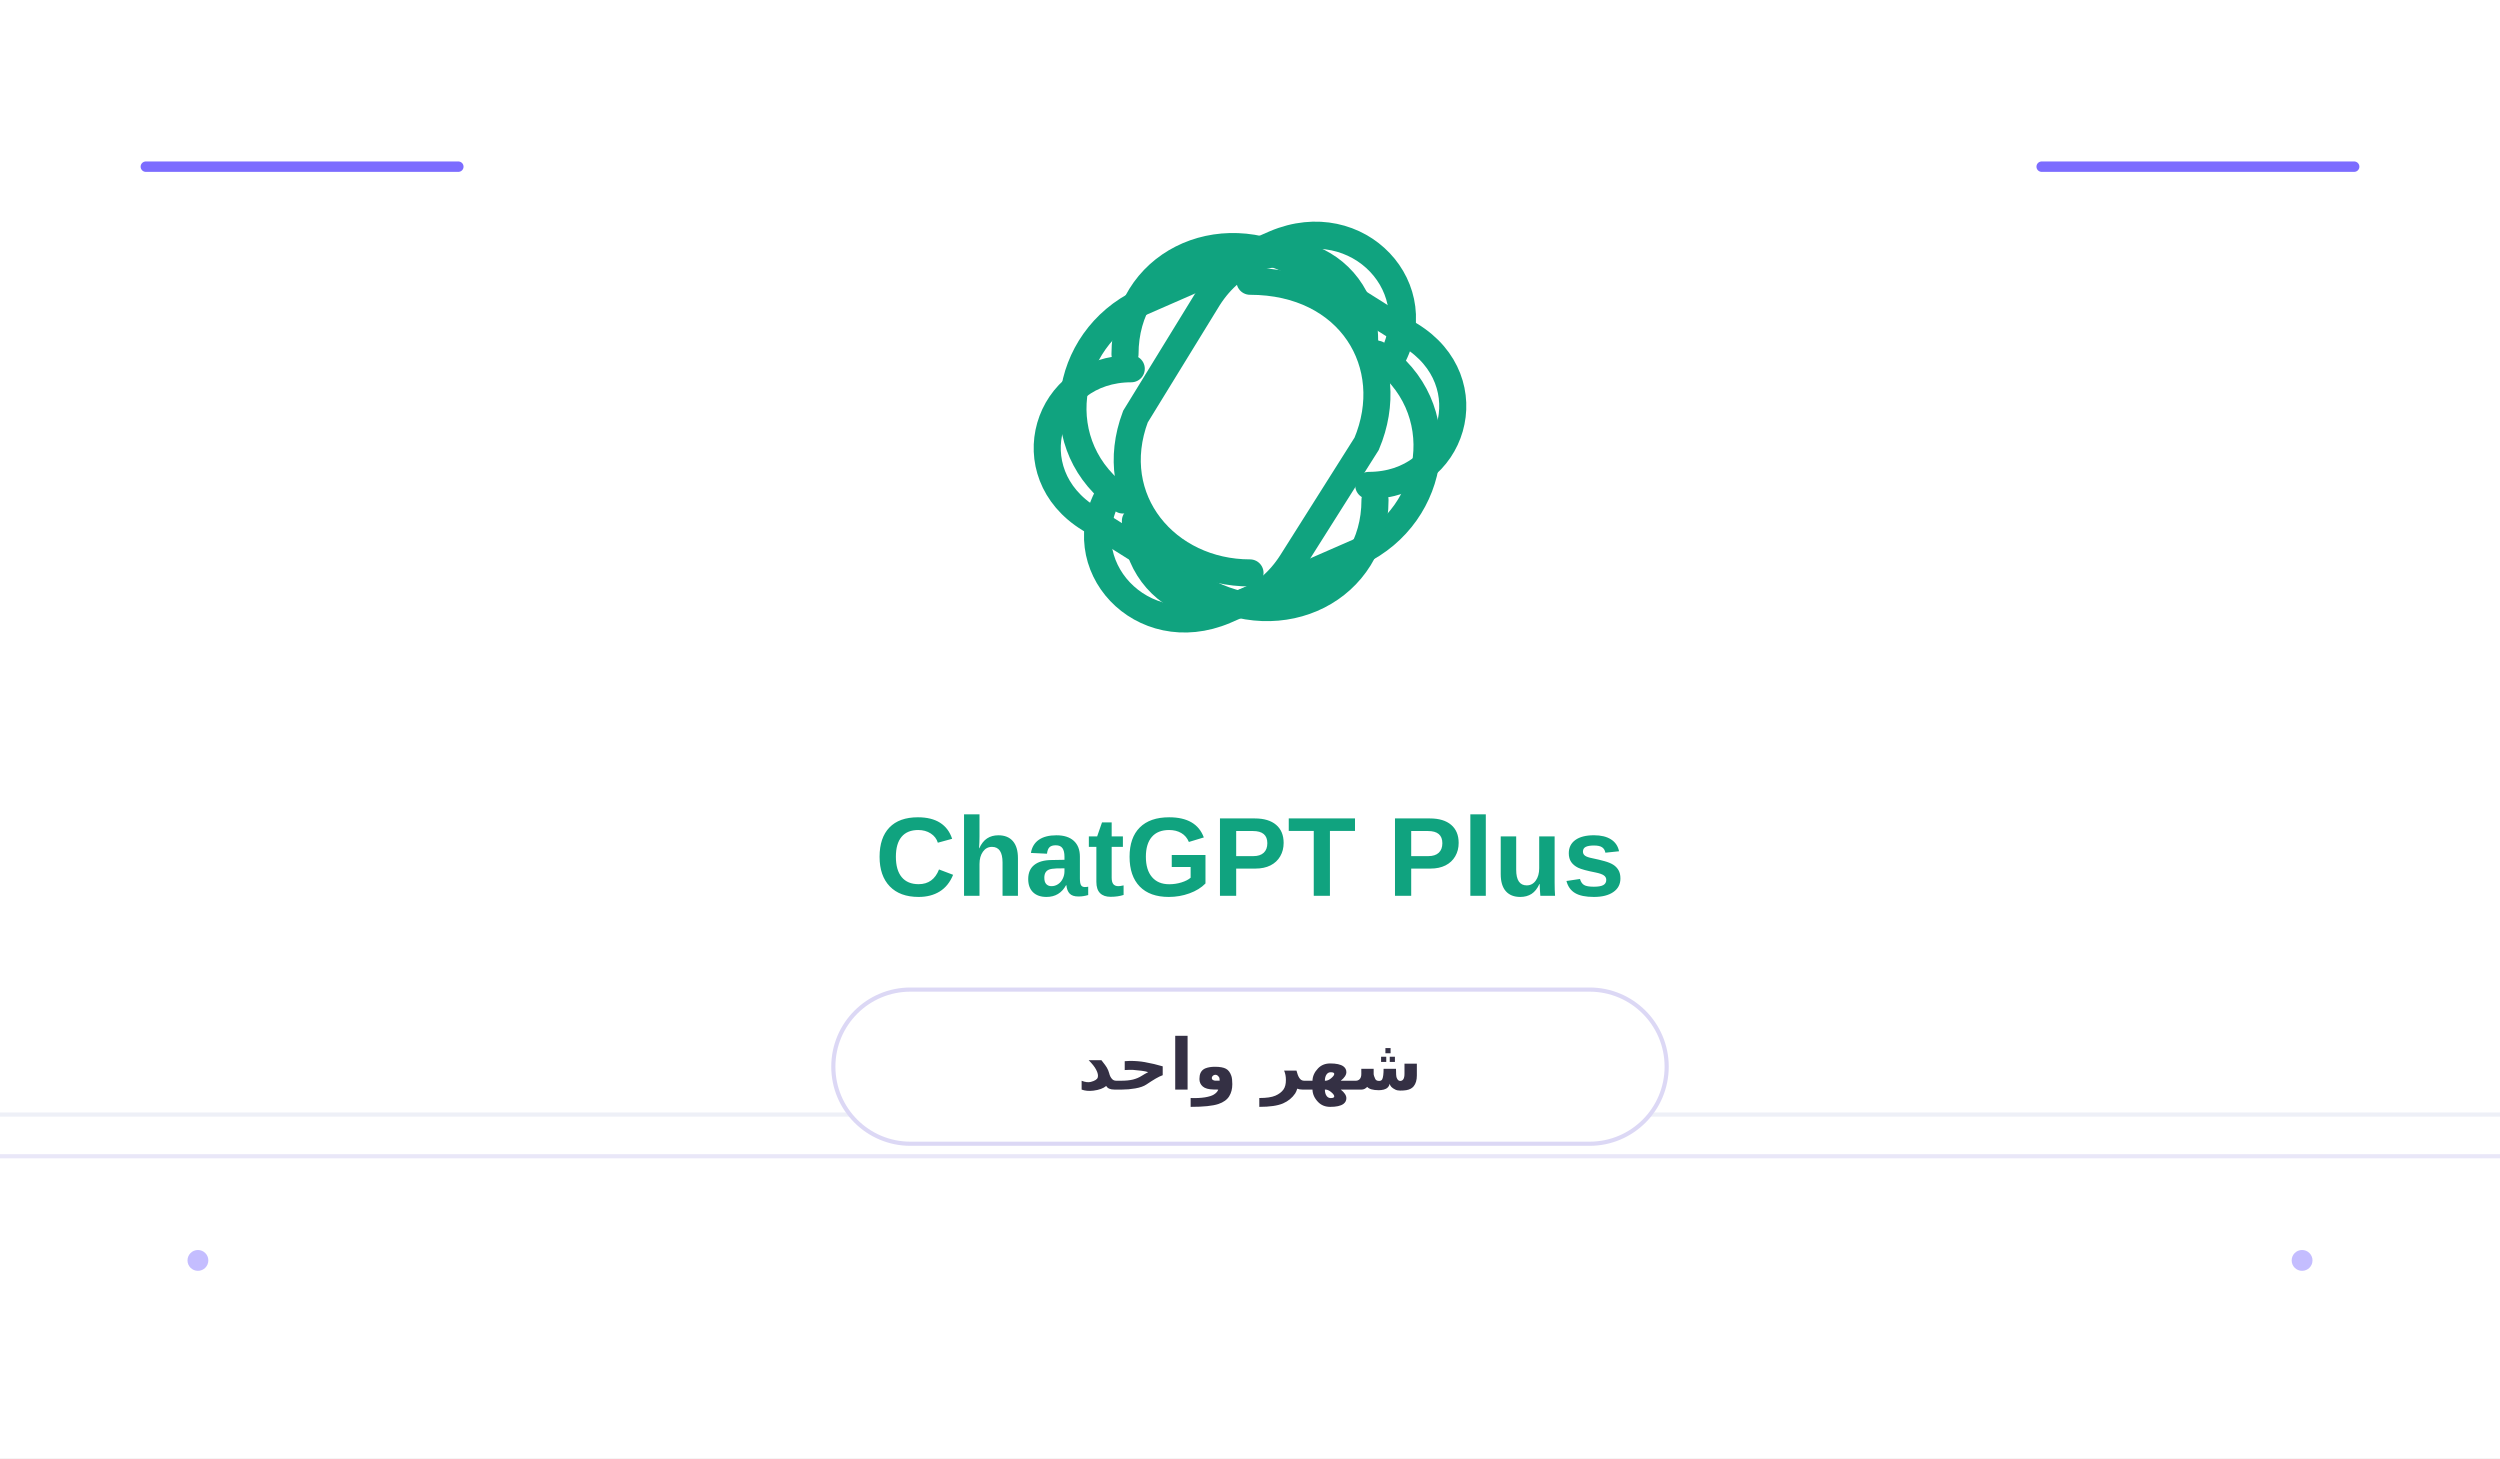
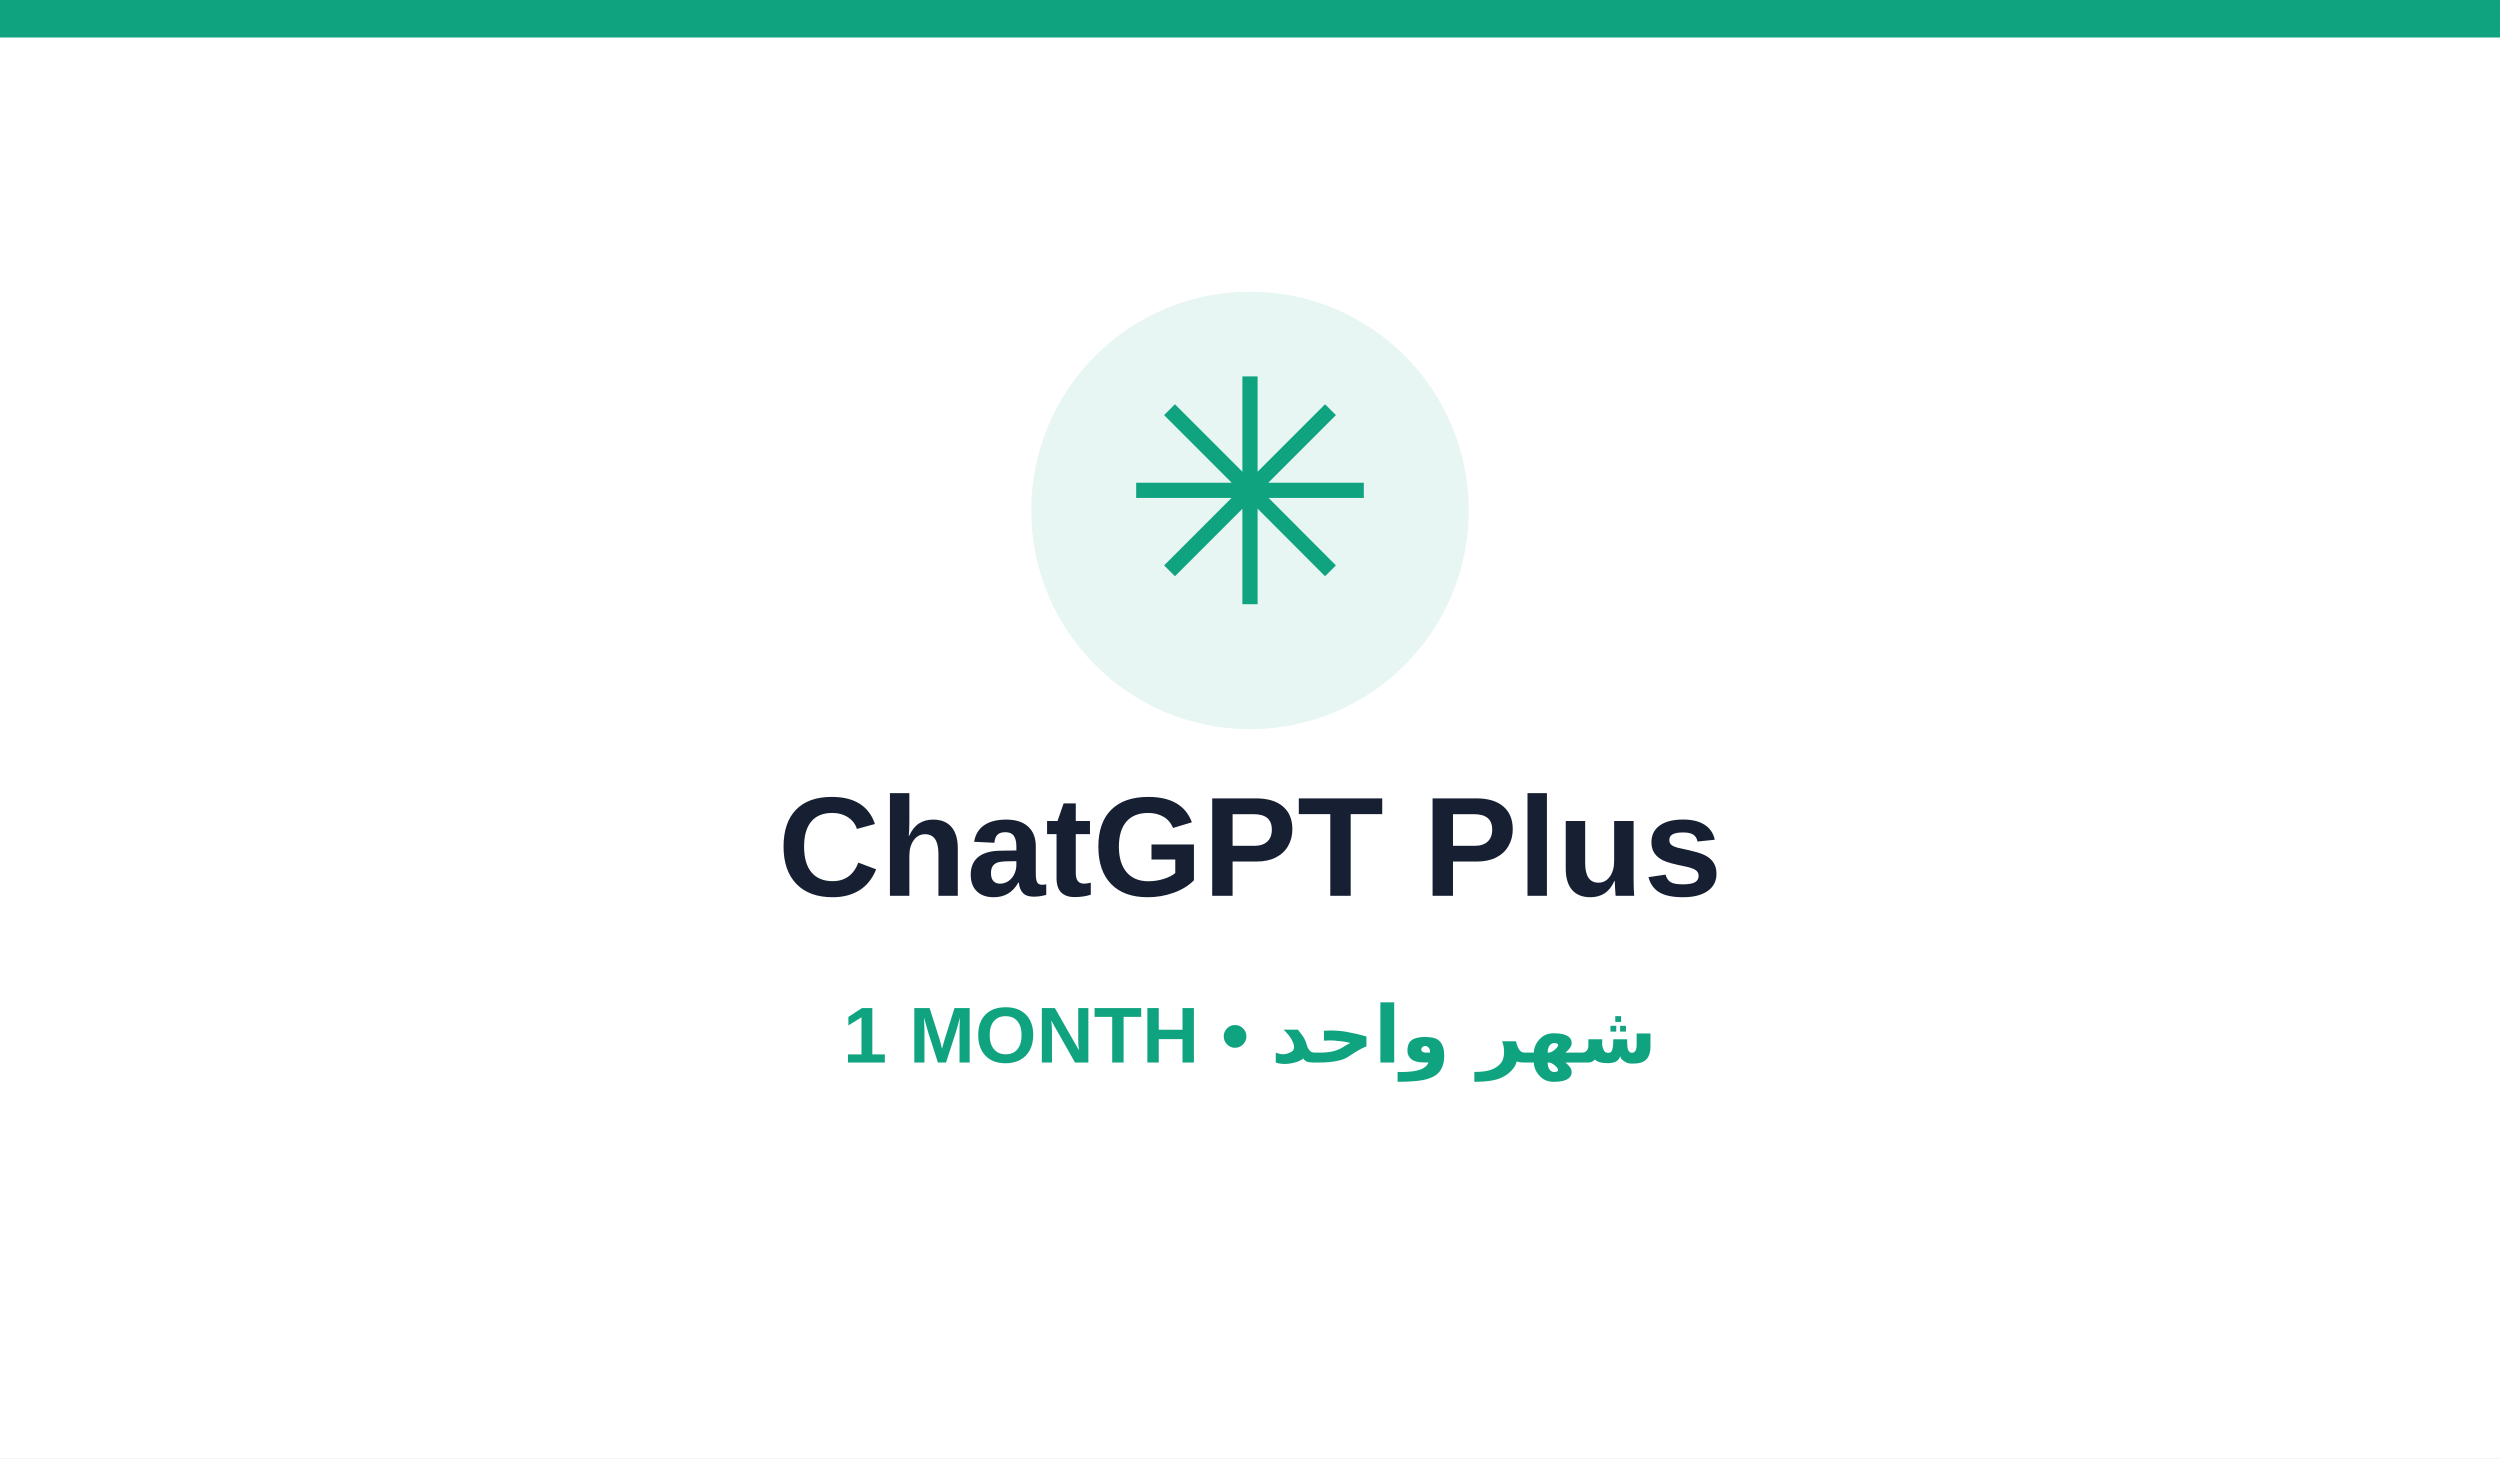
- <svg xmlns="http://www.w3.org/2000/svg" width="1200" height="700" viewBox="0 0 1200 700" role="img" aria-label="ChatGPT Plus - شهر واحد">
+ <svg xmlns="http://www.w3.org/2000/svg" width="1200" height="700" viewBox="0 0 1200 700">
  <rect width="1200" height="700" fill="#ffffff" />
-   <path d="M0 535 H1200" stroke="#eef0f7" stroke-width="2" />
-   <path d="M0 555 H1200" stroke="#e9e7f8" stroke-width="2" />
-   <path d="M70 80 H220" stroke="#7c6cff" stroke-width="5" stroke-linecap="round" />
-   <path d="M980 80 H1130" stroke="#7c6cff" stroke-width="5" stroke-linecap="round" />
-   <circle cx="95" cy="605" r="5" fill="#7c6cff" opacity=".45" />
-   <circle cx="1105" cy="605" r="5" fill="#7c6cff" opacity=".45" />
-   <g transform="translate(600 205)" fill="none" stroke="#10a37f" stroke-width="13" stroke-linecap="round">
-     <path d="M0 -70 C48 -70 72 -30 56 8 L20 65 C-5 104 -55 85 -55 45" />
-     <path d="M61 -35 C98 -10 90 42 52 60 L-12 88 C-52 105 -88 66 -67 31" />
-     <path d="M60 35 C60 78 15 100 -23 78 L-77 44 C-113 22 -98 -28 -57 -28" />
-     <path d="M0 70 C-40 70 -70 35 -55 -5 L-20 -62 C5 -101 55 -82 55 -42" />
-     <path d="M-61 35 C-98 10 -90 -42 -52 -60 L12 -88 C52 -105 88 -66 67 -31" />
-     <path d="M-60 -35 C-60 -78 -15 -100 23 -78 L77 -44 C113 -22 98 28 57 28" />
-   </g>
-   <text x="600" y="430" text-anchor="middle" font-family="Arial,sans-serif" font-size="54" font-weight="700" fill="#10a37f">ChatGPT Plus</text>
-   <rect x="400" y="475" width="400" height="74" rx="37" fill="#ffffff" stroke="#dcd8f5" stroke-width="2" />
-   <text x="600" y="523" text-anchor="middle" font-family="Arial,sans-serif" font-size="34" font-weight="600" fill="#343044">شهر واحد</text>
+   <path d="M0 0H1200V18H0Z" fill="#10a37f" />
+   <circle cx="600" cy="245" r="105" fill="#10a37f" fill-opacity=".10" />
+   <text x="600" y="290" text-anchor="middle" font-family="Arial,sans-serif" font-size="150" font-weight="700" fill="#10a37f">✳</text>
+   <text x="600" y="430" text-anchor="middle" font-family="Arial,sans-serif" font-size="68" font-weight="700" fill="#172033">ChatGPT Plus</text>
+   <text x="600" y="510" text-anchor="middle" font-family="Arial,sans-serif" font-size="38" font-weight="600" fill="#10a37f">1 MONTH • شهر واحد</text>
</svg>
